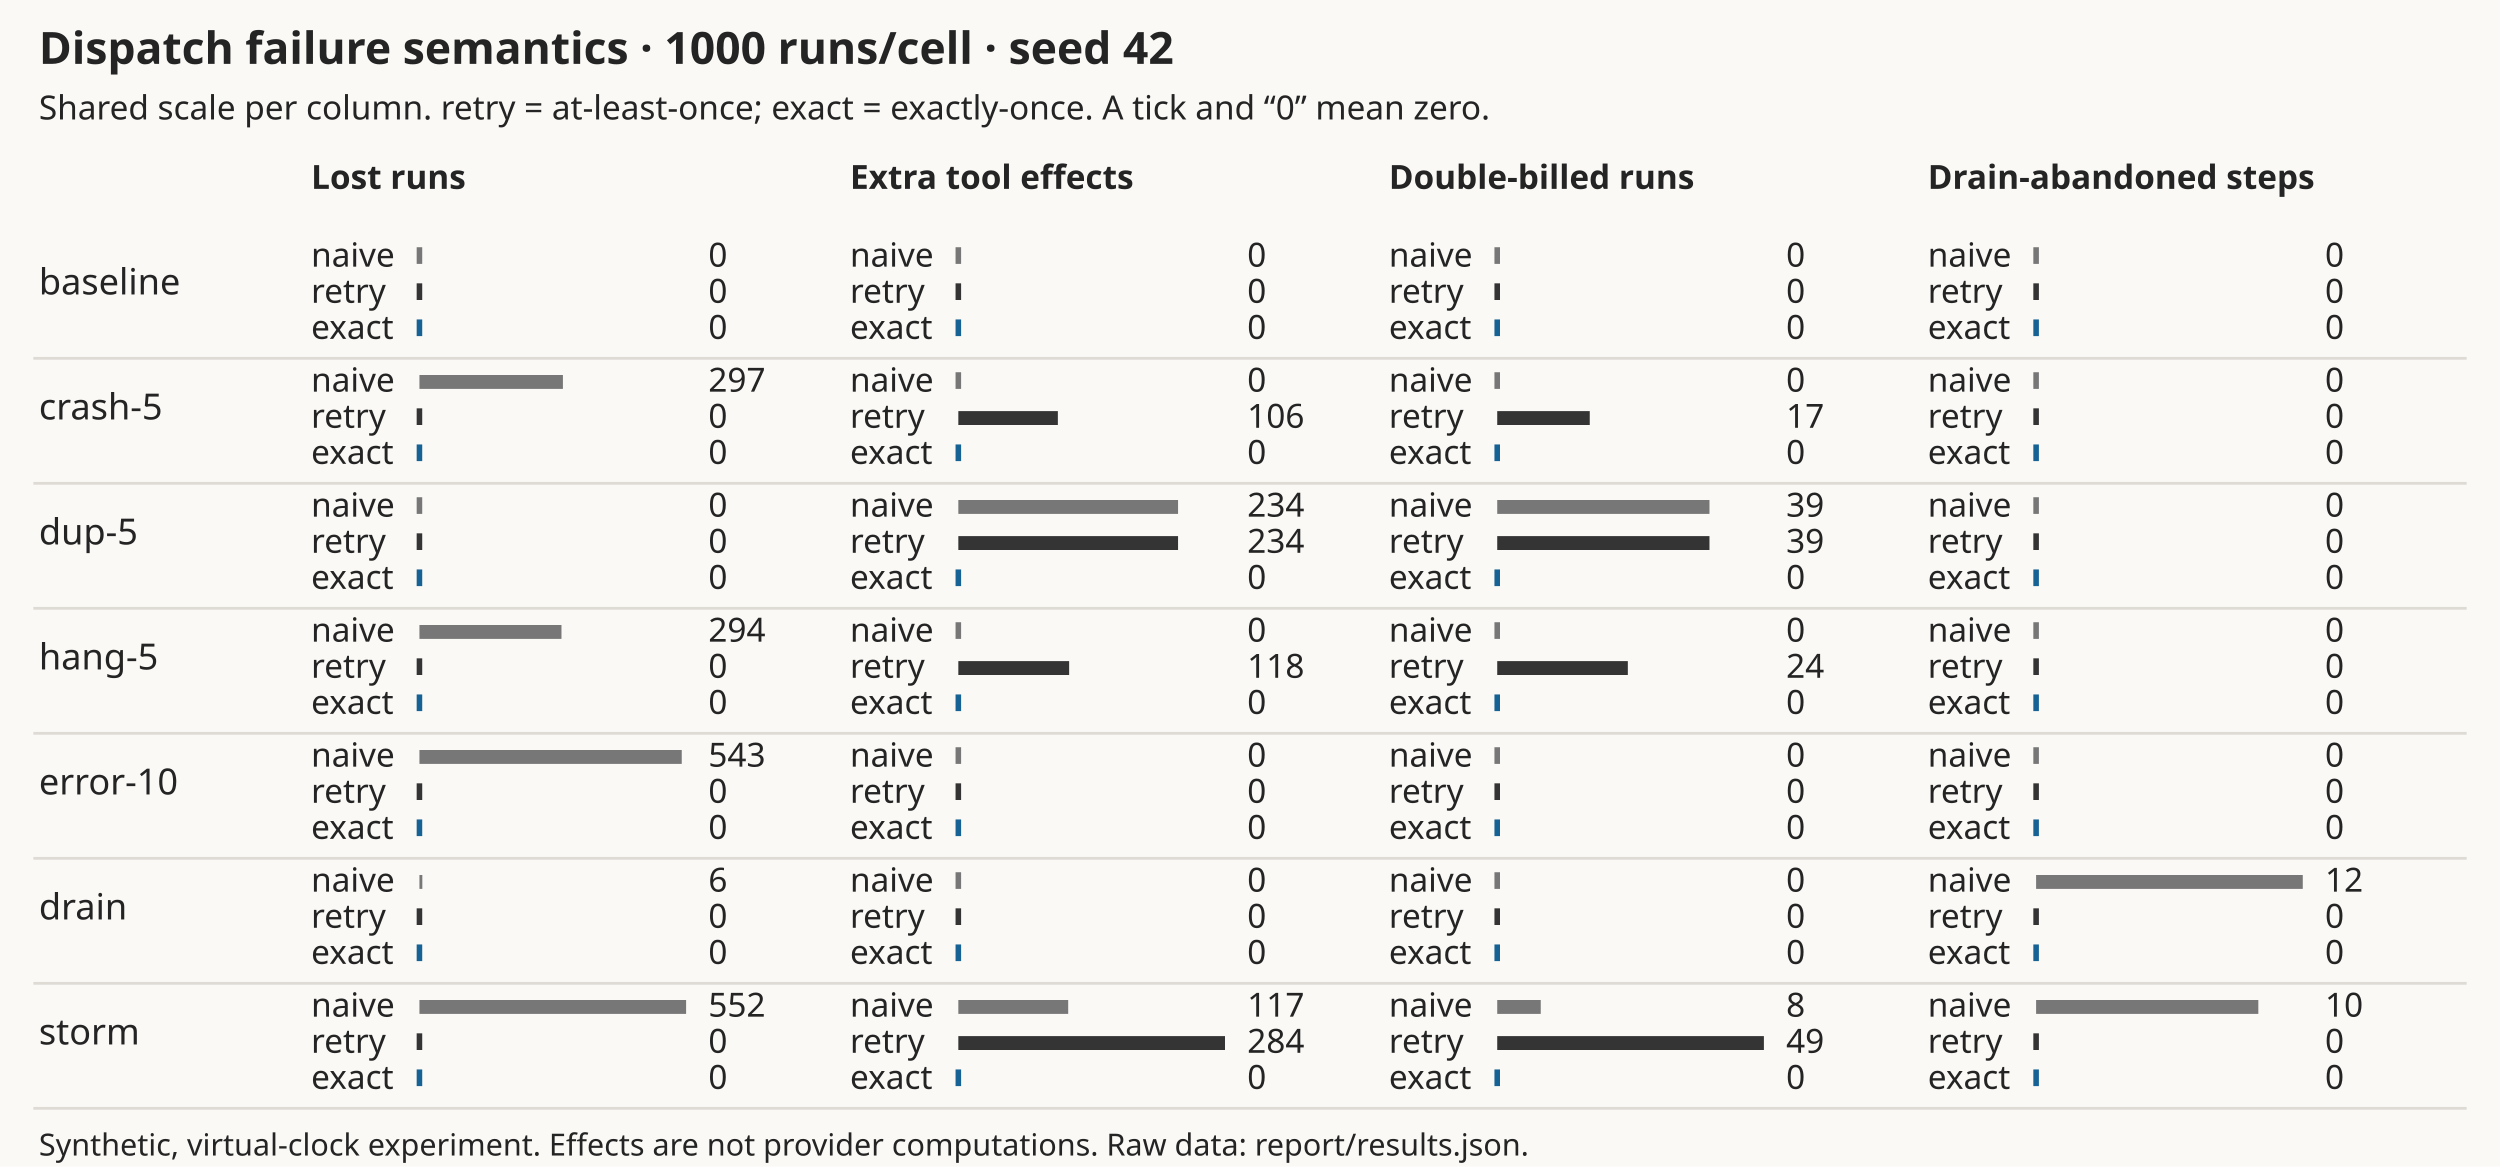
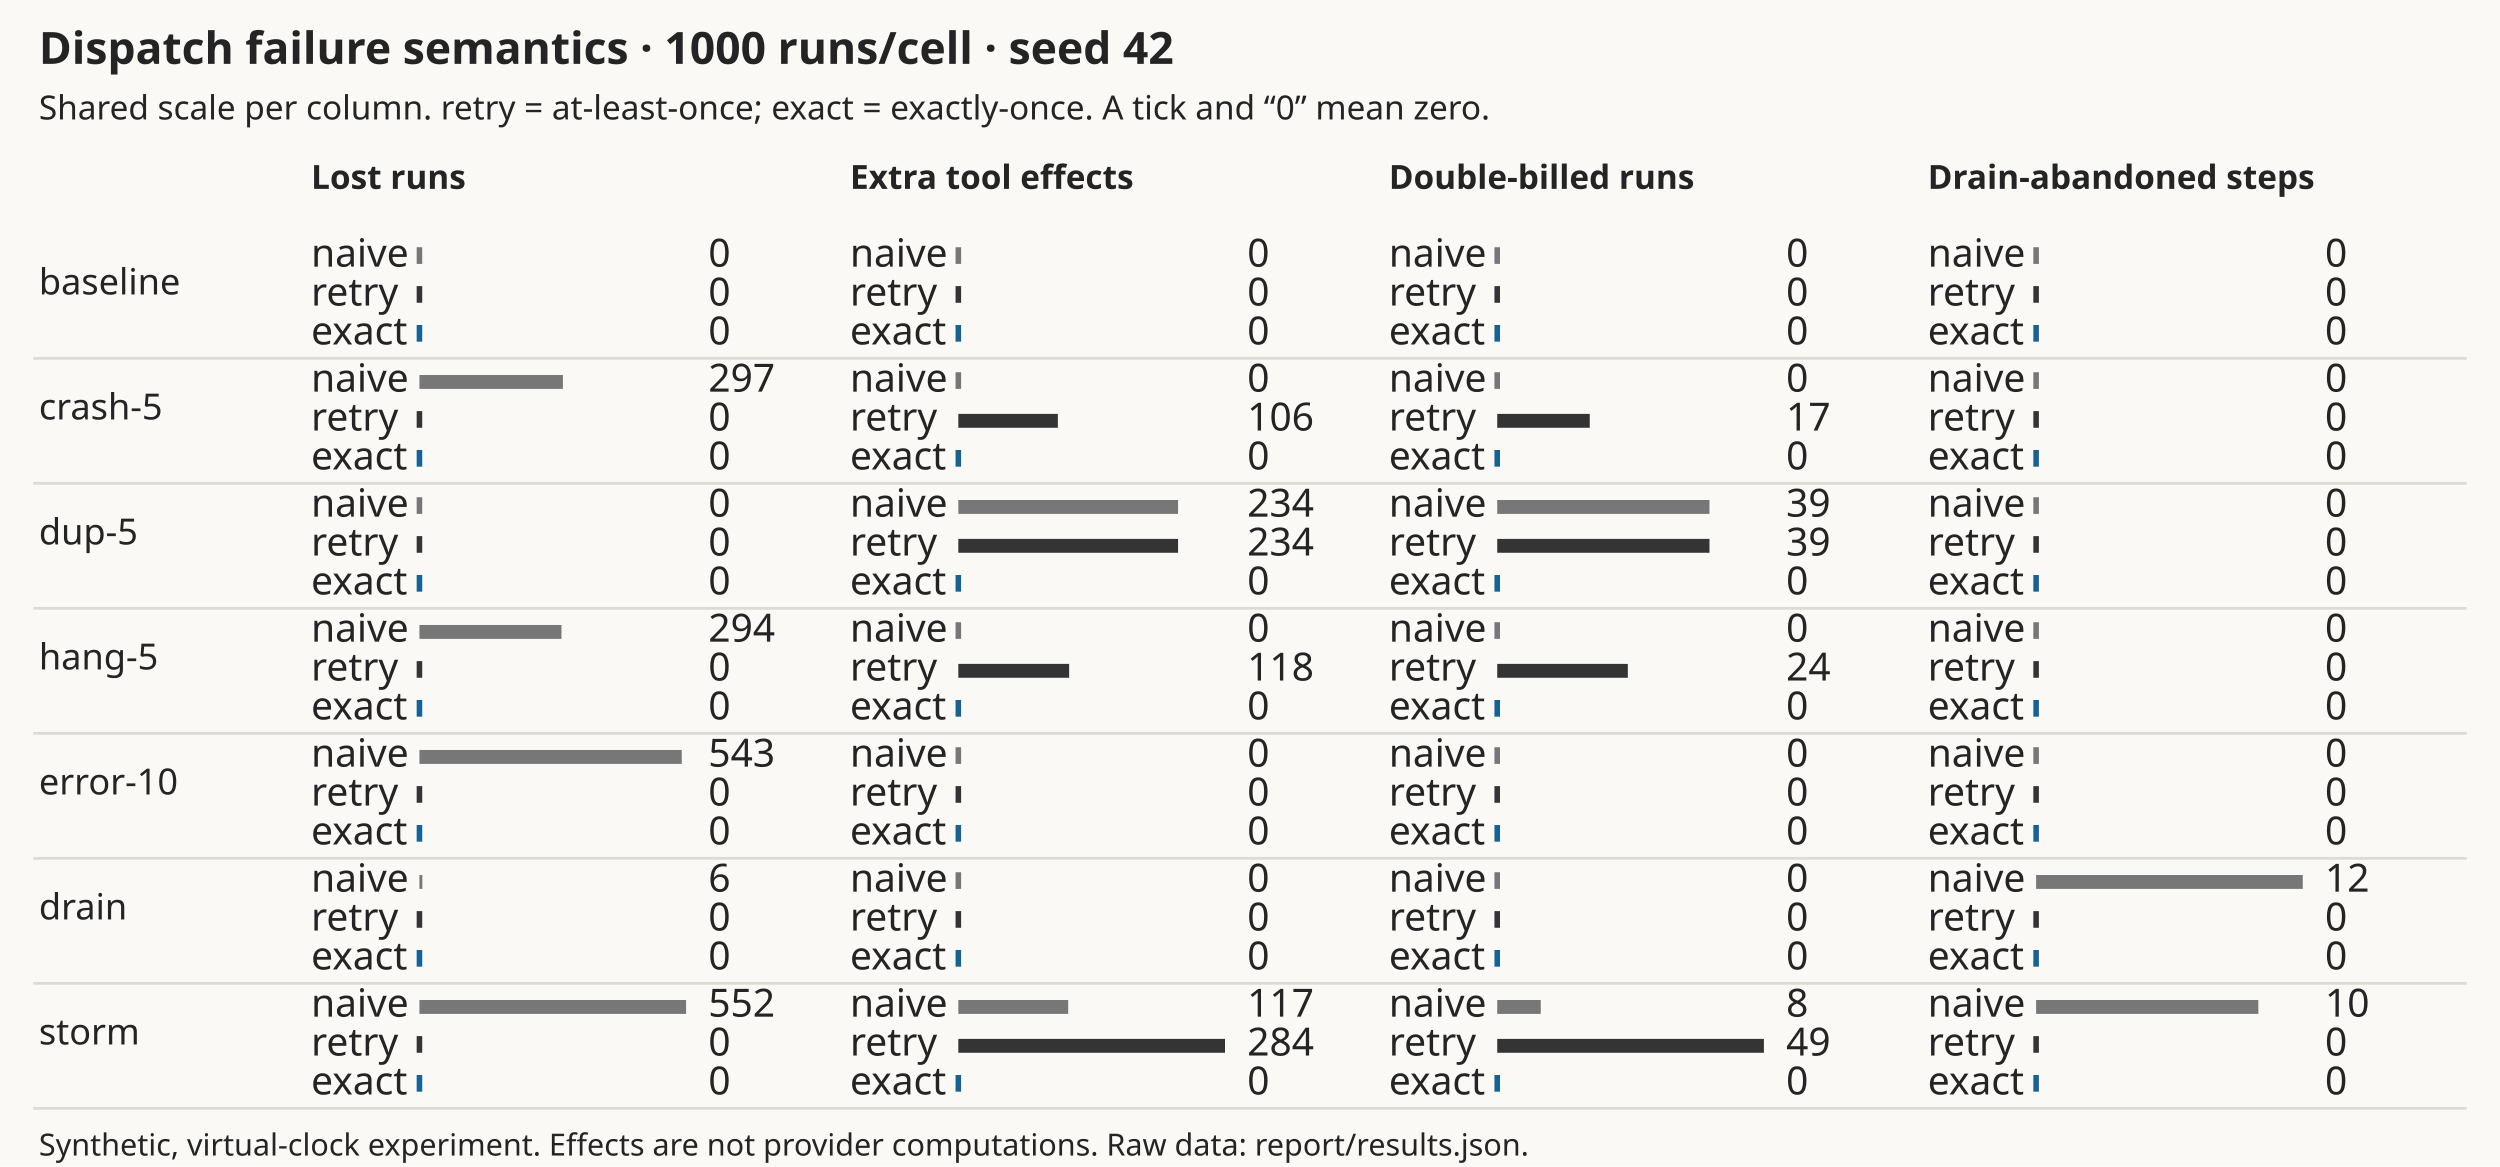
<svg xmlns="http://www.w3.org/2000/svg" width="900" height="420" viewBox="0 0 900 420" role="img" aria-labelledby="title desc">
  <rect width="900" height="420" fill="#faf9f6" />
  <g fill="#242424" font-family="system-ui,sans-serif">
    <text x="14" y="23" font-size="16" font-weight="600">Dispatch failure semantics · 1000 runs/cell · seed 42</text>
    <text x="14" y="43" font-size="12">Shared scale per column. retry = at-least-once; exact = exactly-once. A tick and “0” mean zero.</text>
    <text x="112" y="68" font-size="12" font-weight="600">Lost runs</text>
    <text x="306" y="68" font-size="12" font-weight="600">Extra tool effects</text>
    <text x="500" y="68" font-size="12" font-weight="600">Double-billed runs</text>
    <text x="694" y="68" font-size="12" font-weight="600">Drain-abandoned steps</text>
    <text x="14" y="106" font-size="13">baseline</text>
    <path d="M 12 129 H 888" stroke="#dedbd4" />
-     <text x="112" y="96" font-size="12">naive</text>
+     <text x="112" y="96" font-size="14">naive</text>
    <path d="M 151 89 v 6" stroke="#777777" stroke-width="2" />
-     <text x="255" y="96" font-size="12">0</text>
-     <text x="112" y="109" font-size="12">retry</text>
-     <path d="M 151 102 v 6" stroke="#343434" stroke-width="2" />
-     <text x="255" y="109" font-size="12">0</text>
-     <text x="112" y="122" font-size="12">exact</text>
-     <path d="M 151 115 v 6" stroke="#166294" stroke-width="2" />
-     <text x="255" y="122" font-size="12">0</text>
-     <text x="306" y="96" font-size="12">naive</text>
+     <text x="255" y="96" font-size="14">0</text>
+     <text x="112" y="110" font-size="14">retry</text>
+     <path d="M 151 103 v 6" stroke="#343434" stroke-width="2" />
+     <text x="255" y="110" font-size="14">0</text>
+     <text x="112" y="124" font-size="14">exact</text>
+     <path d="M 151 117 v 6" stroke="#166294" stroke-width="2" />
+     <text x="255" y="124" font-size="14">0</text>
+     <text x="306" y="96" font-size="14">naive</text>
    <path d="M 345 89 v 6" stroke="#777777" stroke-width="2" />
-     <text x="449" y="96" font-size="12">0</text>
-     <text x="306" y="109" font-size="12">retry</text>
-     <path d="M 345 102 v 6" stroke="#343434" stroke-width="2" />
-     <text x="449" y="109" font-size="12">0</text>
-     <text x="306" y="122" font-size="12">exact</text>
-     <path d="M 345 115 v 6" stroke="#166294" stroke-width="2" />
-     <text x="449" y="122" font-size="12">0</text>
-     <text x="500" y="96" font-size="12">naive</text>
+     <text x="449" y="96" font-size="14">0</text>
+     <text x="306" y="110" font-size="14">retry</text>
+     <path d="M 345 103 v 6" stroke="#343434" stroke-width="2" />
+     <text x="449" y="110" font-size="14">0</text>
+     <text x="306" y="124" font-size="14">exact</text>
+     <path d="M 345 117 v 6" stroke="#166294" stroke-width="2" />
+     <text x="449" y="124" font-size="14">0</text>
+     <text x="500" y="96" font-size="14">naive</text>
    <path d="M 539 89 v 6" stroke="#777777" stroke-width="2" />
-     <text x="643" y="96" font-size="12">0</text>
-     <text x="500" y="109" font-size="12">retry</text>
-     <path d="M 539 102 v 6" stroke="#343434" stroke-width="2" />
-     <text x="643" y="109" font-size="12">0</text>
-     <text x="500" y="122" font-size="12">exact</text>
-     <path d="M 539 115 v 6" stroke="#166294" stroke-width="2" />
-     <text x="643" y="122" font-size="12">0</text>
-     <text x="694" y="96" font-size="12">naive</text>
+     <text x="643" y="96" font-size="14">0</text>
+     <text x="500" y="110" font-size="14">retry</text>
+     <path d="M 539 103 v 6" stroke="#343434" stroke-width="2" />
+     <text x="643" y="110" font-size="14">0</text>
+     <text x="500" y="124" font-size="14">exact</text>
+     <path d="M 539 117 v 6" stroke="#166294" stroke-width="2" />
+     <text x="643" y="124" font-size="14">0</text>
+     <text x="694" y="96" font-size="14">naive</text>
    <path d="M 733 89 v 6" stroke="#777777" stroke-width="2" />
-     <text x="837" y="96" font-size="12">0</text>
-     <text x="694" y="109" font-size="12">retry</text>
-     <path d="M 733 102 v 6" stroke="#343434" stroke-width="2" />
-     <text x="837" y="109" font-size="12">0</text>
-     <text x="694" y="122" font-size="12">exact</text>
-     <path d="M 733 115 v 6" stroke="#166294" stroke-width="2" />
-     <text x="837" y="122" font-size="12">0</text>
+     <text x="837" y="96" font-size="14">0</text>
+     <text x="694" y="110" font-size="14">retry</text>
+     <path d="M 733 103 v 6" stroke="#343434" stroke-width="2" />
+     <text x="837" y="110" font-size="14">0</text>
+     <text x="694" y="124" font-size="14">exact</text>
+     <path d="M 733 117 v 6" stroke="#166294" stroke-width="2" />
+     <text x="837" y="124" font-size="14">0</text>
    <text x="14" y="151" font-size="13">crash-5</text>
    <path d="M 12 174 H 888" stroke="#dedbd4" />
-     <text x="112" y="141" font-size="12">naive</text>
+     <text x="112" y="141" font-size="14">naive</text>
    <rect x="151" y="135" width="51.65" height="5" fill="#777777" />
-     <text x="255" y="141" font-size="12">297</text>
-     <text x="112" y="154" font-size="12">retry</text>
-     <path d="M 151 147 v 6" stroke="#343434" stroke-width="2" />
-     <text x="255" y="154" font-size="12">0</text>
-     <text x="112" y="167" font-size="12">exact</text>
-     <path d="M 151 160 v 6" stroke="#166294" stroke-width="2" />
-     <text x="255" y="167" font-size="12">0</text>
-     <text x="306" y="141" font-size="12">naive</text>
+     <text x="255" y="141" font-size="14">297</text>
+     <text x="112" y="155" font-size="14">retry</text>
+     <path d="M 151 148 v 6" stroke="#343434" stroke-width="2" />
+     <text x="255" y="155" font-size="14">0</text>
+     <text x="112" y="169" font-size="14">exact</text>
+     <path d="M 151 162 v 6" stroke="#166294" stroke-width="2" />
+     <text x="255" y="169" font-size="14">0</text>
+     <text x="306" y="141" font-size="14">naive</text>
    <path d="M 345 134 v 6" stroke="#777777" stroke-width="2" />
-     <text x="449" y="141" font-size="12">0</text>
-     <text x="306" y="154" font-size="12">retry</text>
-     <rect x="345" y="148" width="35.83" height="5" fill="#343434" />
-     <text x="449" y="154" font-size="12">106</text>
-     <text x="306" y="167" font-size="12">exact</text>
-     <path d="M 345 160 v 6" stroke="#166294" stroke-width="2" />
-     <text x="449" y="167" font-size="12">0</text>
-     <text x="500" y="141" font-size="12">naive</text>
+     <text x="449" y="141" font-size="14">0</text>
+     <text x="306" y="155" font-size="14">retry</text>
+     <rect x="345" y="149" width="35.83" height="5" fill="#343434" />
+     <text x="449" y="155" font-size="14">106</text>
+     <text x="306" y="169" font-size="14">exact</text>
+     <path d="M 345 162 v 6" stroke="#166294" stroke-width="2" />
+     <text x="449" y="169" font-size="14">0</text>
+     <text x="500" y="141" font-size="14">naive</text>
    <path d="M 539 134 v 6" stroke="#777777" stroke-width="2" />
-     <text x="643" y="141" font-size="12">0</text>
-     <text x="500" y="154" font-size="12">retry</text>
-     <rect x="539" y="148" width="33.31" height="5" fill="#343434" />
-     <text x="643" y="154" font-size="12">17</text>
-     <text x="500" y="167" font-size="12">exact</text>
-     <path d="M 539 160 v 6" stroke="#166294" stroke-width="2" />
-     <text x="643" y="167" font-size="12">0</text>
-     <text x="694" y="141" font-size="12">naive</text>
+     <text x="643" y="141" font-size="14">0</text>
+     <text x="500" y="155" font-size="14">retry</text>
+     <rect x="539" y="149" width="33.31" height="5" fill="#343434" />
+     <text x="643" y="155" font-size="14">17</text>
+     <text x="500" y="169" font-size="14">exact</text>
+     <path d="M 539 162 v 6" stroke="#166294" stroke-width="2" />
+     <text x="643" y="169" font-size="14">0</text>
+     <text x="694" y="141" font-size="14">naive</text>
    <path d="M 733 134 v 6" stroke="#777777" stroke-width="2" />
-     <text x="837" y="141" font-size="12">0</text>
-     <text x="694" y="154" font-size="12">retry</text>
-     <path d="M 733 147 v 6" stroke="#343434" stroke-width="2" />
-     <text x="837" y="154" font-size="12">0</text>
-     <text x="694" y="167" font-size="12">exact</text>
-     <path d="M 733 160 v 6" stroke="#166294" stroke-width="2" />
-     <text x="837" y="167" font-size="12">0</text>
+     <text x="837" y="141" font-size="14">0</text>
+     <text x="694" y="155" font-size="14">retry</text>
+     <path d="M 733 148 v 6" stroke="#343434" stroke-width="2" />
+     <text x="837" y="155" font-size="14">0</text>
+     <text x="694" y="169" font-size="14">exact</text>
+     <path d="M 733 162 v 6" stroke="#166294" stroke-width="2" />
+     <text x="837" y="169" font-size="14">0</text>
    <text x="14" y="196" font-size="13">dup-5</text>
    <path d="M 12 219 H 888" stroke="#dedbd4" />
-     <text x="112" y="186" font-size="12">naive</text>
+     <text x="112" y="186" font-size="14">naive</text>
    <path d="M 151 179 v 6" stroke="#777777" stroke-width="2" />
-     <text x="255" y="186" font-size="12">0</text>
-     <text x="112" y="199" font-size="12">retry</text>
-     <path d="M 151 192 v 6" stroke="#343434" stroke-width="2" />
-     <text x="255" y="199" font-size="12">0</text>
-     <text x="112" y="212" font-size="12">exact</text>
-     <path d="M 151 205 v 6" stroke="#166294" stroke-width="2" />
-     <text x="255" y="212" font-size="12">0</text>
-     <text x="306" y="186" font-size="12">naive</text>
+     <text x="255" y="186" font-size="14">0</text>
+     <text x="112" y="200" font-size="14">retry</text>
+     <path d="M 151 193 v 6" stroke="#343434" stroke-width="2" />
+     <text x="255" y="200" font-size="14">0</text>
+     <text x="112" y="214" font-size="14">exact</text>
+     <path d="M 151 207 v 6" stroke="#166294" stroke-width="2" />
+     <text x="255" y="214" font-size="14">0</text>
+     <text x="306" y="186" font-size="14">naive</text>
    <rect x="345" y="180" width="79.10" height="5" fill="#777777" />
-     <text x="449" y="186" font-size="12">234</text>
-     <text x="306" y="199" font-size="12">retry</text>
-     <rect x="345" y="193" width="79.10" height="5" fill="#343434" />
-     <text x="449" y="199" font-size="12">234</text>
-     <text x="306" y="212" font-size="12">exact</text>
-     <path d="M 345 205 v 6" stroke="#166294" stroke-width="2" />
-     <text x="449" y="212" font-size="12">0</text>
-     <text x="500" y="186" font-size="12">naive</text>
+     <text x="449" y="186" font-size="14">234</text>
+     <text x="306" y="200" font-size="14">retry</text>
+     <rect x="345" y="194" width="79.10" height="5" fill="#343434" />
+     <text x="449" y="200" font-size="14">234</text>
+     <text x="306" y="214" font-size="14">exact</text>
+     <path d="M 345 207 v 6" stroke="#166294" stroke-width="2" />
+     <text x="449" y="214" font-size="14">0</text>
+     <text x="500" y="186" font-size="14">naive</text>
    <rect x="539" y="180" width="76.41" height="5" fill="#777777" />
-     <text x="643" y="186" font-size="12">39</text>
-     <text x="500" y="199" font-size="12">retry</text>
-     <rect x="539" y="193" width="76.41" height="5" fill="#343434" />
-     <text x="643" y="199" font-size="12">39</text>
-     <text x="500" y="212" font-size="12">exact</text>
-     <path d="M 539 205 v 6" stroke="#166294" stroke-width="2" />
-     <text x="643" y="212" font-size="12">0</text>
-     <text x="694" y="186" font-size="12">naive</text>
+     <text x="643" y="186" font-size="14">39</text>
+     <text x="500" y="200" font-size="14">retry</text>
+     <rect x="539" y="194" width="76.41" height="5" fill="#343434" />
+     <text x="643" y="200" font-size="14">39</text>
+     <text x="500" y="214" font-size="14">exact</text>
+     <path d="M 539 207 v 6" stroke="#166294" stroke-width="2" />
+     <text x="643" y="214" font-size="14">0</text>
+     <text x="694" y="186" font-size="14">naive</text>
    <path d="M 733 179 v 6" stroke="#777777" stroke-width="2" />
-     <text x="837" y="186" font-size="12">0</text>
-     <text x="694" y="199" font-size="12">retry</text>
-     <path d="M 733 192 v 6" stroke="#343434" stroke-width="2" />
-     <text x="837" y="199" font-size="12">0</text>
-     <text x="694" y="212" font-size="12">exact</text>
-     <path d="M 733 205 v 6" stroke="#166294" stroke-width="2" />
-     <text x="837" y="212" font-size="12">0</text>
+     <text x="837" y="186" font-size="14">0</text>
+     <text x="694" y="200" font-size="14">retry</text>
+     <path d="M 733 193 v 6" stroke="#343434" stroke-width="2" />
+     <text x="837" y="200" font-size="14">0</text>
+     <text x="694" y="214" font-size="14">exact</text>
+     <path d="M 733 207 v 6" stroke="#166294" stroke-width="2" />
+     <text x="837" y="214" font-size="14">0</text>
    <text x="14" y="241" font-size="13">hang-5</text>
    <path d="M 12 264 H 888" stroke="#dedbd4" />
-     <text x="112" y="231" font-size="12">naive</text>
+     <text x="112" y="231" font-size="14">naive</text>
    <rect x="151" y="225" width="51.13" height="5" fill="#777777" />
-     <text x="255" y="231" font-size="12">294</text>
-     <text x="112" y="244" font-size="12">retry</text>
-     <path d="M 151 237 v 6" stroke="#343434" stroke-width="2" />
-     <text x="255" y="244" font-size="12">0</text>
-     <text x="112" y="257" font-size="12">exact</text>
-     <path d="M 151 250 v 6" stroke="#166294" stroke-width="2" />
-     <text x="255" y="257" font-size="12">0</text>
-     <text x="306" y="231" font-size="12">naive</text>
+     <text x="255" y="231" font-size="14">294</text>
+     <text x="112" y="245" font-size="14">retry</text>
+     <path d="M 151 238 v 6" stroke="#343434" stroke-width="2" />
+     <text x="255" y="245" font-size="14">0</text>
+     <text x="112" y="259" font-size="14">exact</text>
+     <path d="M 151 252 v 6" stroke="#166294" stroke-width="2" />
+     <text x="255" y="259" font-size="14">0</text>
+     <text x="306" y="231" font-size="14">naive</text>
    <path d="M 345 224 v 6" stroke="#777777" stroke-width="2" />
-     <text x="449" y="231" font-size="12">0</text>
-     <text x="306" y="244" font-size="12">retry</text>
-     <rect x="345" y="238" width="39.89" height="5" fill="#343434" />
-     <text x="449" y="244" font-size="12">118</text>
-     <text x="306" y="257" font-size="12">exact</text>
-     <path d="M 345 250 v 6" stroke="#166294" stroke-width="2" />
-     <text x="449" y="257" font-size="12">0</text>
-     <text x="500" y="231" font-size="12">naive</text>
+     <text x="449" y="231" font-size="14">0</text>
+     <text x="306" y="245" font-size="14">retry</text>
+     <rect x="345" y="239" width="39.89" height="5" fill="#343434" />
+     <text x="449" y="245" font-size="14">118</text>
+     <text x="306" y="259" font-size="14">exact</text>
+     <path d="M 345 252 v 6" stroke="#166294" stroke-width="2" />
+     <text x="449" y="259" font-size="14">0</text>
+     <text x="500" y="231" font-size="14">naive</text>
    <path d="M 539 224 v 6" stroke="#777777" stroke-width="2" />
-     <text x="643" y="231" font-size="12">0</text>
-     <text x="500" y="244" font-size="12">retry</text>
-     <rect x="539" y="238" width="47.02" height="5" fill="#343434" />
-     <text x="643" y="244" font-size="12">24</text>
-     <text x="500" y="257" font-size="12">exact</text>
-     <path d="M 539 250 v 6" stroke="#166294" stroke-width="2" />
-     <text x="643" y="257" font-size="12">0</text>
-     <text x="694" y="231" font-size="12">naive</text>
+     <text x="643" y="231" font-size="14">0</text>
+     <text x="500" y="245" font-size="14">retry</text>
+     <rect x="539" y="239" width="47.02" height="5" fill="#343434" />
+     <text x="643" y="245" font-size="14">24</text>
+     <text x="500" y="259" font-size="14">exact</text>
+     <path d="M 539 252 v 6" stroke="#166294" stroke-width="2" />
+     <text x="643" y="259" font-size="14">0</text>
+     <text x="694" y="231" font-size="14">naive</text>
    <path d="M 733 224 v 6" stroke="#777777" stroke-width="2" />
-     <text x="837" y="231" font-size="12">0</text>
-     <text x="694" y="244" font-size="12">retry</text>
-     <path d="M 733 237 v 6" stroke="#343434" stroke-width="2" />
-     <text x="837" y="244" font-size="12">0</text>
-     <text x="694" y="257" font-size="12">exact</text>
-     <path d="M 733 250 v 6" stroke="#166294" stroke-width="2" />
-     <text x="837" y="257" font-size="12">0</text>
+     <text x="837" y="231" font-size="14">0</text>
+     <text x="694" y="245" font-size="14">retry</text>
+     <path d="M 733 238 v 6" stroke="#343434" stroke-width="2" />
+     <text x="837" y="245" font-size="14">0</text>
+     <text x="694" y="259" font-size="14">exact</text>
+     <path d="M 733 252 v 6" stroke="#166294" stroke-width="2" />
+     <text x="837" y="259" font-size="14">0</text>
    <text x="14" y="286" font-size="13">error-10</text>
    <path d="M 12 309 H 888" stroke="#dedbd4" />
-     <text x="112" y="276" font-size="12">naive</text>
+     <text x="112" y="276" font-size="14">naive</text>
    <rect x="151" y="270" width="94.43" height="5" fill="#777777" />
-     <text x="255" y="276" font-size="12">543</text>
-     <text x="112" y="289" font-size="12">retry</text>
-     <path d="M 151 282 v 6" stroke="#343434" stroke-width="2" />
-     <text x="255" y="289" font-size="12">0</text>
-     <text x="112" y="302" font-size="12">exact</text>
-     <path d="M 151 295 v 6" stroke="#166294" stroke-width="2" />
-     <text x="255" y="302" font-size="12">0</text>
-     <text x="306" y="276" font-size="12">naive</text>
+     <text x="255" y="276" font-size="14">543</text>
+     <text x="112" y="290" font-size="14">retry</text>
+     <path d="M 151 283 v 6" stroke="#343434" stroke-width="2" />
+     <text x="255" y="290" font-size="14">0</text>
+     <text x="112" y="304" font-size="14">exact</text>
+     <path d="M 151 297 v 6" stroke="#166294" stroke-width="2" />
+     <text x="255" y="304" font-size="14">0</text>
+     <text x="306" y="276" font-size="14">naive</text>
    <path d="M 345 269 v 6" stroke="#777777" stroke-width="2" />
-     <text x="449" y="276" font-size="12">0</text>
-     <text x="306" y="289" font-size="12">retry</text>
-     <path d="M 345 282 v 6" stroke="#343434" stroke-width="2" />
-     <text x="449" y="289" font-size="12">0</text>
-     <text x="306" y="302" font-size="12">exact</text>
-     <path d="M 345 295 v 6" stroke="#166294" stroke-width="2" />
-     <text x="449" y="302" font-size="12">0</text>
-     <text x="500" y="276" font-size="12">naive</text>
+     <text x="449" y="276" font-size="14">0</text>
+     <text x="306" y="290" font-size="14">retry</text>
+     <path d="M 345 283 v 6" stroke="#343434" stroke-width="2" />
+     <text x="449" y="290" font-size="14">0</text>
+     <text x="306" y="304" font-size="14">exact</text>
+     <path d="M 345 297 v 6" stroke="#166294" stroke-width="2" />
+     <text x="449" y="304" font-size="14">0</text>
+     <text x="500" y="276" font-size="14">naive</text>
    <path d="M 539 269 v 6" stroke="#777777" stroke-width="2" />
-     <text x="643" y="276" font-size="12">0</text>
-     <text x="500" y="289" font-size="12">retry</text>
-     <path d="M 539 282 v 6" stroke="#343434" stroke-width="2" />
-     <text x="643" y="289" font-size="12">0</text>
-     <text x="500" y="302" font-size="12">exact</text>
-     <path d="M 539 295 v 6" stroke="#166294" stroke-width="2" />
-     <text x="643" y="302" font-size="12">0</text>
-     <text x="694" y="276" font-size="12">naive</text>
+     <text x="643" y="276" font-size="14">0</text>
+     <text x="500" y="290" font-size="14">retry</text>
+     <path d="M 539 283 v 6" stroke="#343434" stroke-width="2" />
+     <text x="643" y="290" font-size="14">0</text>
+     <text x="500" y="304" font-size="14">exact</text>
+     <path d="M 539 297 v 6" stroke="#166294" stroke-width="2" />
+     <text x="643" y="304" font-size="14">0</text>
+     <text x="694" y="276" font-size="14">naive</text>
    <path d="M 733 269 v 6" stroke="#777777" stroke-width="2" />
-     <text x="837" y="276" font-size="12">0</text>
-     <text x="694" y="289" font-size="12">retry</text>
-     <path d="M 733 282 v 6" stroke="#343434" stroke-width="2" />
-     <text x="837" y="289" font-size="12">0</text>
-     <text x="694" y="302" font-size="12">exact</text>
-     <path d="M 733 295 v 6" stroke="#166294" stroke-width="2" />
-     <text x="837" y="302" font-size="12">0</text>
+     <text x="837" y="276" font-size="14">0</text>
+     <text x="694" y="290" font-size="14">retry</text>
+     <path d="M 733 283 v 6" stroke="#343434" stroke-width="2" />
+     <text x="837" y="290" font-size="14">0</text>
+     <text x="694" y="304" font-size="14">exact</text>
+     <path d="M 733 297 v 6" stroke="#166294" stroke-width="2" />
+     <text x="837" y="304" font-size="14">0</text>
    <text x="14" y="331" font-size="13">drain</text>
    <path d="M 12 354 H 888" stroke="#dedbd4" />
-     <text x="112" y="321" font-size="12">naive</text>
+     <text x="112" y="321" font-size="14">naive</text>
    <rect x="151" y="315" width="1.04" height="5" fill="#777777" />
-     <text x="255" y="321" font-size="12">6</text>
-     <text x="112" y="334" font-size="12">retry</text>
-     <path d="M 151 327 v 6" stroke="#343434" stroke-width="2" />
-     <text x="255" y="334" font-size="12">0</text>
-     <text x="112" y="347" font-size="12">exact</text>
-     <path d="M 151 340 v 6" stroke="#166294" stroke-width="2" />
-     <text x="255" y="347" font-size="12">0</text>
-     <text x="306" y="321" font-size="12">naive</text>
+     <text x="255" y="321" font-size="14">6</text>
+     <text x="112" y="335" font-size="14">retry</text>
+     <path d="M 151 328 v 6" stroke="#343434" stroke-width="2" />
+     <text x="255" y="335" font-size="14">0</text>
+     <text x="112" y="349" font-size="14">exact</text>
+     <path d="M 151 342 v 6" stroke="#166294" stroke-width="2" />
+     <text x="255" y="349" font-size="14">0</text>
+     <text x="306" y="321" font-size="14">naive</text>
    <path d="M 345 314 v 6" stroke="#777777" stroke-width="2" />
-     <text x="449" y="321" font-size="12">0</text>
-     <text x="306" y="334" font-size="12">retry</text>
-     <path d="M 345 327 v 6" stroke="#343434" stroke-width="2" />
-     <text x="449" y="334" font-size="12">0</text>
-     <text x="306" y="347" font-size="12">exact</text>
-     <path d="M 345 340 v 6" stroke="#166294" stroke-width="2" />
-     <text x="449" y="347" font-size="12">0</text>
-     <text x="500" y="321" font-size="12">naive</text>
+     <text x="449" y="321" font-size="14">0</text>
+     <text x="306" y="335" font-size="14">retry</text>
+     <path d="M 345 328 v 6" stroke="#343434" stroke-width="2" />
+     <text x="449" y="335" font-size="14">0</text>
+     <text x="306" y="349" font-size="14">exact</text>
+     <path d="M 345 342 v 6" stroke="#166294" stroke-width="2" />
+     <text x="449" y="349" font-size="14">0</text>
+     <text x="500" y="321" font-size="14">naive</text>
    <path d="M 539 314 v 6" stroke="#777777" stroke-width="2" />
-     <text x="643" y="321" font-size="12">0</text>
-     <text x="500" y="334" font-size="12">retry</text>
-     <path d="M 539 327 v 6" stroke="#343434" stroke-width="2" />
-     <text x="643" y="334" font-size="12">0</text>
-     <text x="500" y="347" font-size="12">exact</text>
-     <path d="M 539 340 v 6" stroke="#166294" stroke-width="2" />
-     <text x="643" y="347" font-size="12">0</text>
-     <text x="694" y="321" font-size="12">naive</text>
+     <text x="643" y="321" font-size="14">0</text>
+     <text x="500" y="335" font-size="14">retry</text>
+     <path d="M 539 328 v 6" stroke="#343434" stroke-width="2" />
+     <text x="643" y="335" font-size="14">0</text>
+     <text x="500" y="349" font-size="14">exact</text>
+     <path d="M 539 342 v 6" stroke="#166294" stroke-width="2" />
+     <text x="643" y="349" font-size="14">0</text>
+     <text x="694" y="321" font-size="14">naive</text>
    <rect x="733" y="315" width="96.00" height="5" fill="#777777" />
-     <text x="837" y="321" font-size="12">12</text>
-     <text x="694" y="334" font-size="12">retry</text>
-     <path d="M 733 327 v 6" stroke="#343434" stroke-width="2" />
-     <text x="837" y="334" font-size="12">0</text>
-     <text x="694" y="347" font-size="12">exact</text>
-     <path d="M 733 340 v 6" stroke="#166294" stroke-width="2" />
-     <text x="837" y="347" font-size="12">0</text>
+     <text x="837" y="321" font-size="14">12</text>
+     <text x="694" y="335" font-size="14">retry</text>
+     <path d="M 733 328 v 6" stroke="#343434" stroke-width="2" />
+     <text x="837" y="335" font-size="14">0</text>
+     <text x="694" y="349" font-size="14">exact</text>
+     <path d="M 733 342 v 6" stroke="#166294" stroke-width="2" />
+     <text x="837" y="349" font-size="14">0</text>
    <text x="14" y="376" font-size="13">storm</text>
    <path d="M 12 399 H 888" stroke="#dedbd4" />
-     <text x="112" y="366" font-size="12">naive</text>
+     <text x="112" y="366" font-size="14">naive</text>
    <rect x="151" y="360" width="96.00" height="5" fill="#777777" />
-     <text x="255" y="366" font-size="12">552</text>
-     <text x="112" y="379" font-size="12">retry</text>
-     <path d="M 151 372 v 6" stroke="#343434" stroke-width="2" />
-     <text x="255" y="379" font-size="12">0</text>
-     <text x="112" y="392" font-size="12">exact</text>
-     <path d="M 151 385 v 6" stroke="#166294" stroke-width="2" />
-     <text x="255" y="392" font-size="12">0</text>
-     <text x="306" y="366" font-size="12">naive</text>
+     <text x="255" y="366" font-size="14">552</text>
+     <text x="112" y="380" font-size="14">retry</text>
+     <path d="M 151 373 v 6" stroke="#343434" stroke-width="2" />
+     <text x="255" y="380" font-size="14">0</text>
+     <text x="112" y="394" font-size="14">exact</text>
+     <path d="M 151 387 v 6" stroke="#166294" stroke-width="2" />
+     <text x="255" y="394" font-size="14">0</text>
+     <text x="306" y="366" font-size="14">naive</text>
    <rect x="345" y="360" width="39.55" height="5" fill="#777777" />
-     <text x="449" y="366" font-size="12">117</text>
-     <text x="306" y="379" font-size="12">retry</text>
-     <rect x="345" y="373" width="96.00" height="5" fill="#343434" />
-     <text x="449" y="379" font-size="12">284</text>
-     <text x="306" y="392" font-size="12">exact</text>
-     <path d="M 345 385 v 6" stroke="#166294" stroke-width="2" />
-     <text x="449" y="392" font-size="12">0</text>
-     <text x="500" y="366" font-size="12">naive</text>
+     <text x="449" y="366" font-size="14">117</text>
+     <text x="306" y="380" font-size="14">retry</text>
+     <rect x="345" y="374" width="96.00" height="5" fill="#343434" />
+     <text x="449" y="380" font-size="14">284</text>
+     <text x="306" y="394" font-size="14">exact</text>
+     <path d="M 345 387 v 6" stroke="#166294" stroke-width="2" />
+     <text x="449" y="394" font-size="14">0</text>
+     <text x="500" y="366" font-size="14">naive</text>
    <rect x="539" y="360" width="15.67" height="5" fill="#777777" />
-     <text x="643" y="366" font-size="12">8</text>
-     <text x="500" y="379" font-size="12">retry</text>
-     <rect x="539" y="373" width="96.00" height="5" fill="#343434" />
-     <text x="643" y="379" font-size="12">49</text>
-     <text x="500" y="392" font-size="12">exact</text>
-     <path d="M 539 385 v 6" stroke="#166294" stroke-width="2" />
-     <text x="643" y="392" font-size="12">0</text>
-     <text x="694" y="366" font-size="12">naive</text>
+     <text x="643" y="366" font-size="14">8</text>
+     <text x="500" y="380" font-size="14">retry</text>
+     <rect x="539" y="374" width="96.00" height="5" fill="#343434" />
+     <text x="643" y="380" font-size="14">49</text>
+     <text x="500" y="394" font-size="14">exact</text>
+     <path d="M 539 387 v 6" stroke="#166294" stroke-width="2" />
+     <text x="643" y="394" font-size="14">0</text>
+     <text x="694" y="366" font-size="14">naive</text>
    <rect x="733" y="360" width="80.00" height="5" fill="#777777" />
-     <text x="837" y="366" font-size="12">10</text>
-     <text x="694" y="379" font-size="12">retry</text>
-     <path d="M 733 372 v 6" stroke="#343434" stroke-width="2" />
-     <text x="837" y="379" font-size="12">0</text>
-     <text x="694" y="392" font-size="12">exact</text>
-     <path d="M 733 385 v 6" stroke="#166294" stroke-width="2" />
-     <text x="837" y="392" font-size="12">0</text>
+     <text x="837" y="366" font-size="14">10</text>
+     <text x="694" y="380" font-size="14">retry</text>
+     <path d="M 733 373 v 6" stroke="#343434" stroke-width="2" />
+     <text x="837" y="380" font-size="14">0</text>
+     <text x="694" y="394" font-size="14">exact</text>
+     <path d="M 733 387 v 6" stroke="#166294" stroke-width="2" />
+     <text x="837" y="394" font-size="14">0</text>
    <text x="14" y="416" font-size="11">Synthetic, virtual-clock experiment. Effects are not provider computations. Raw data: report/results.json.</text>
  </g>
</svg>
